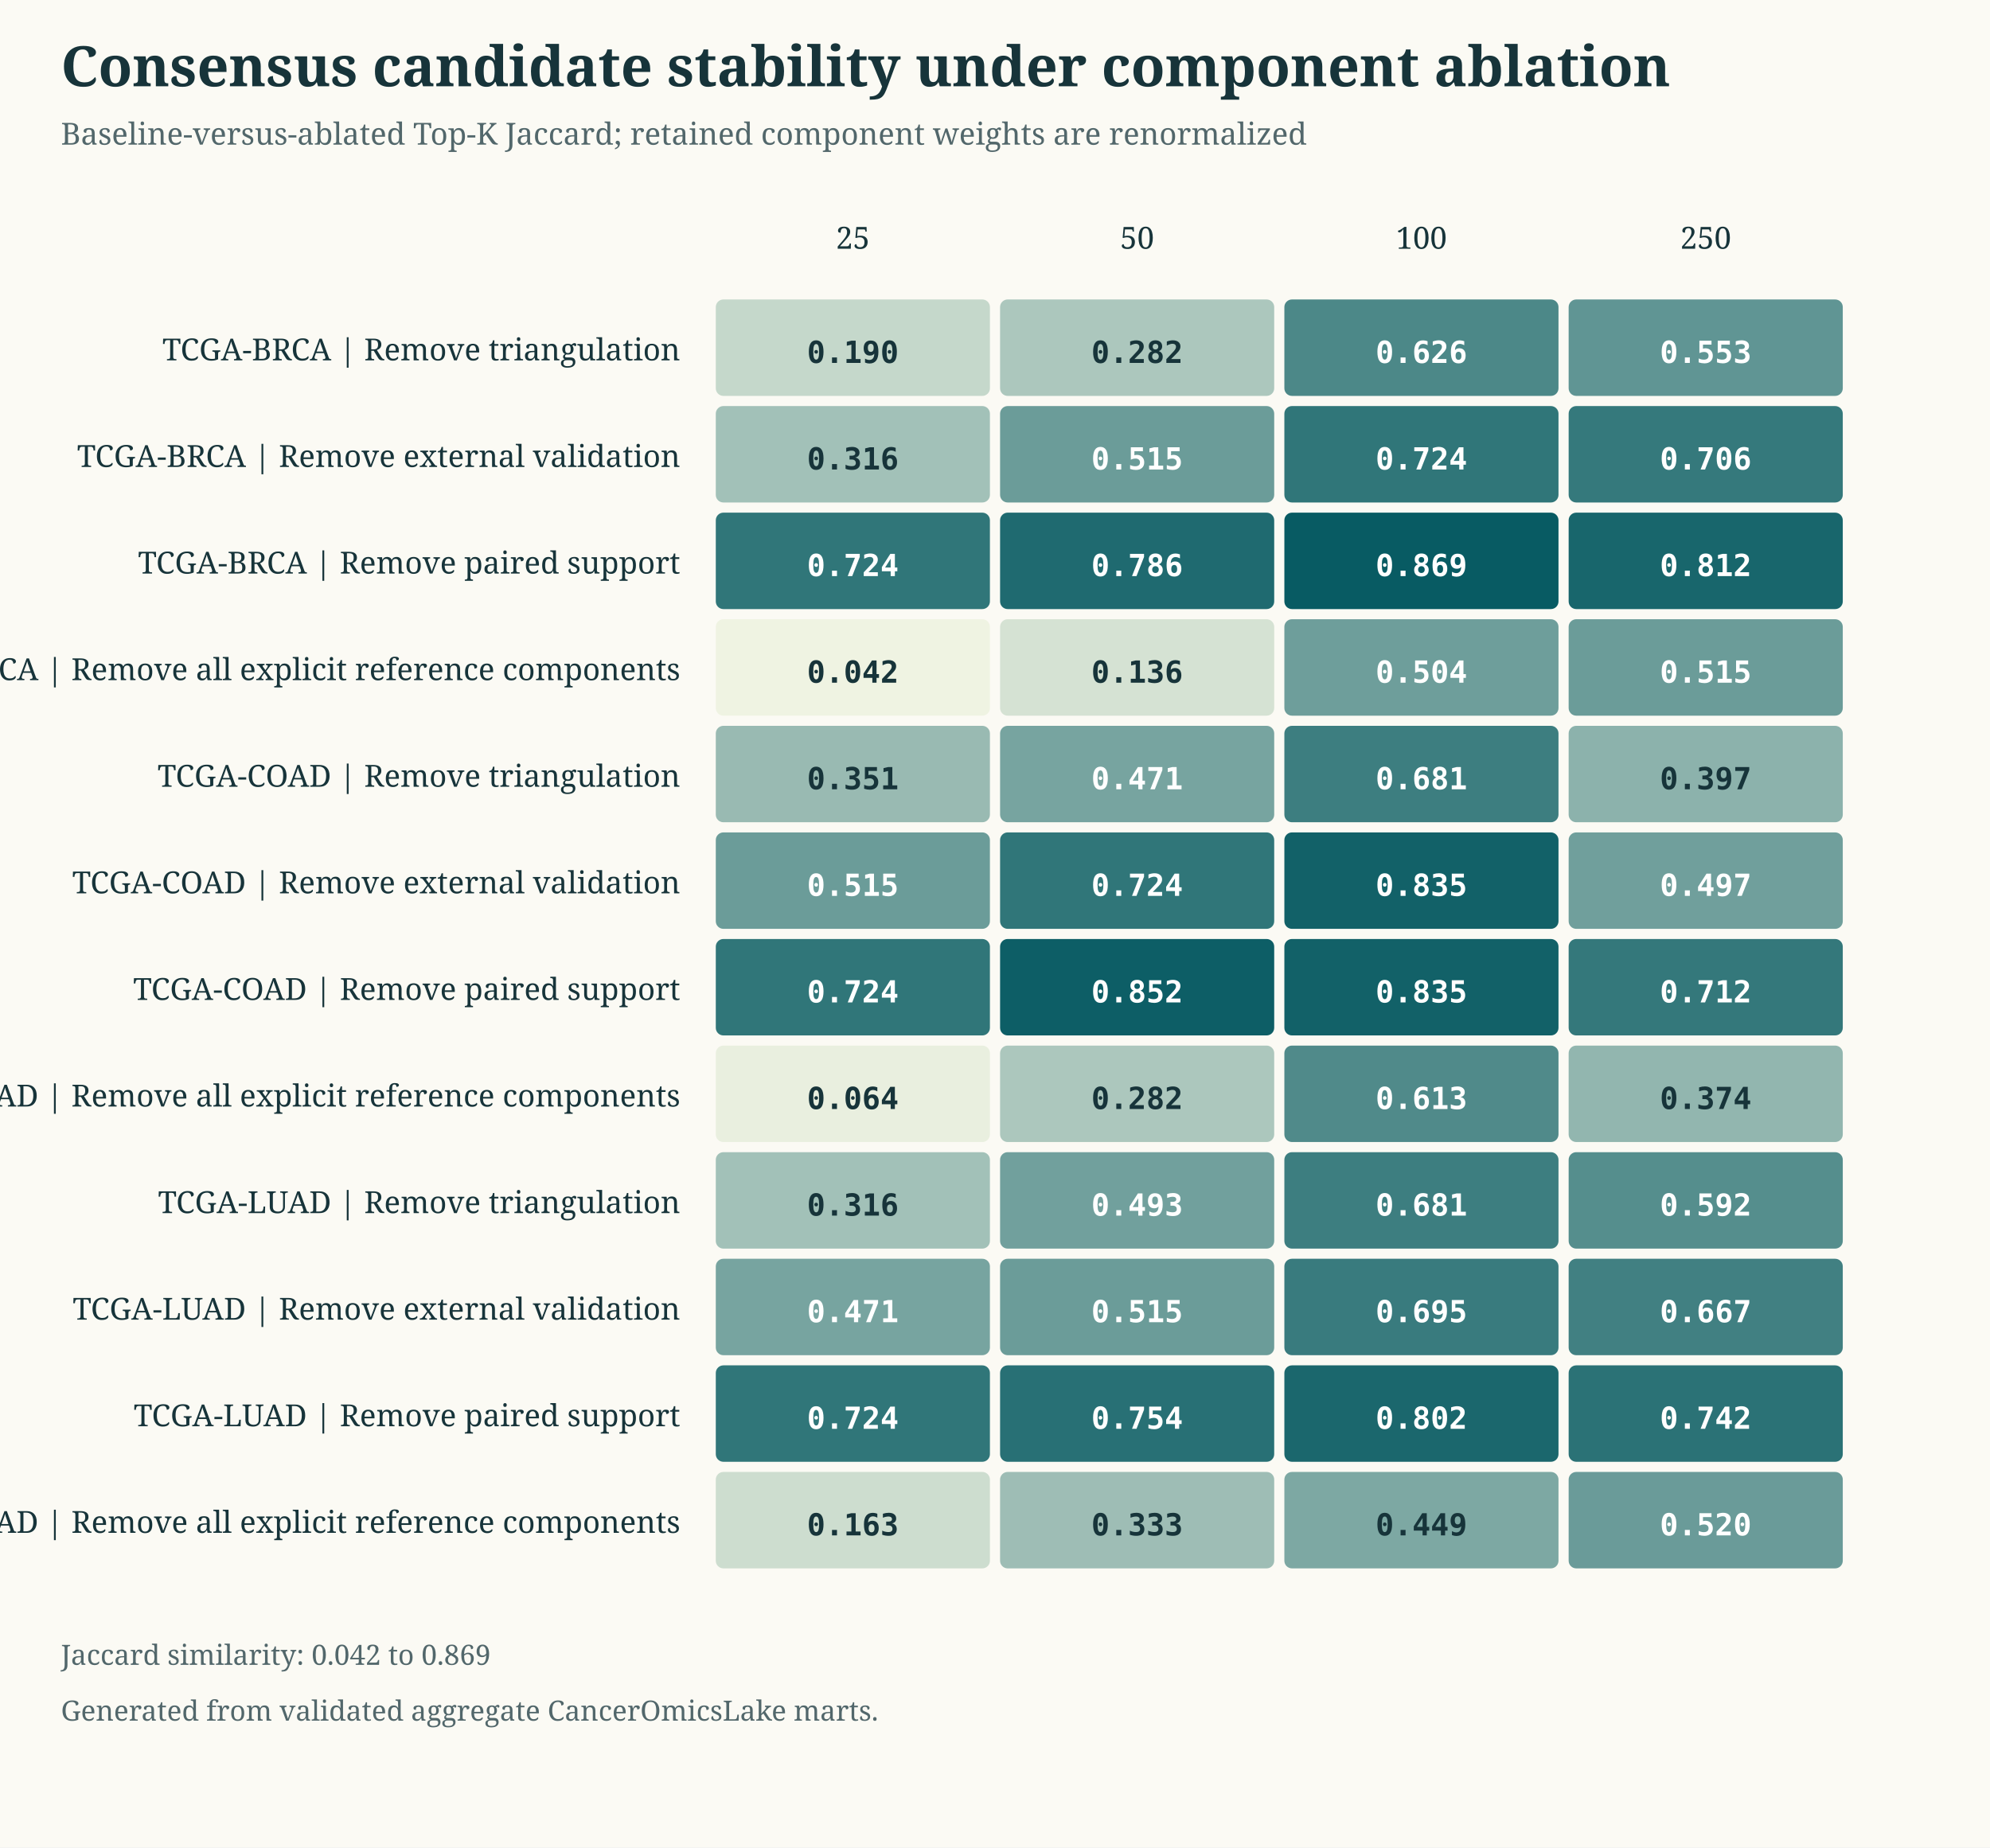
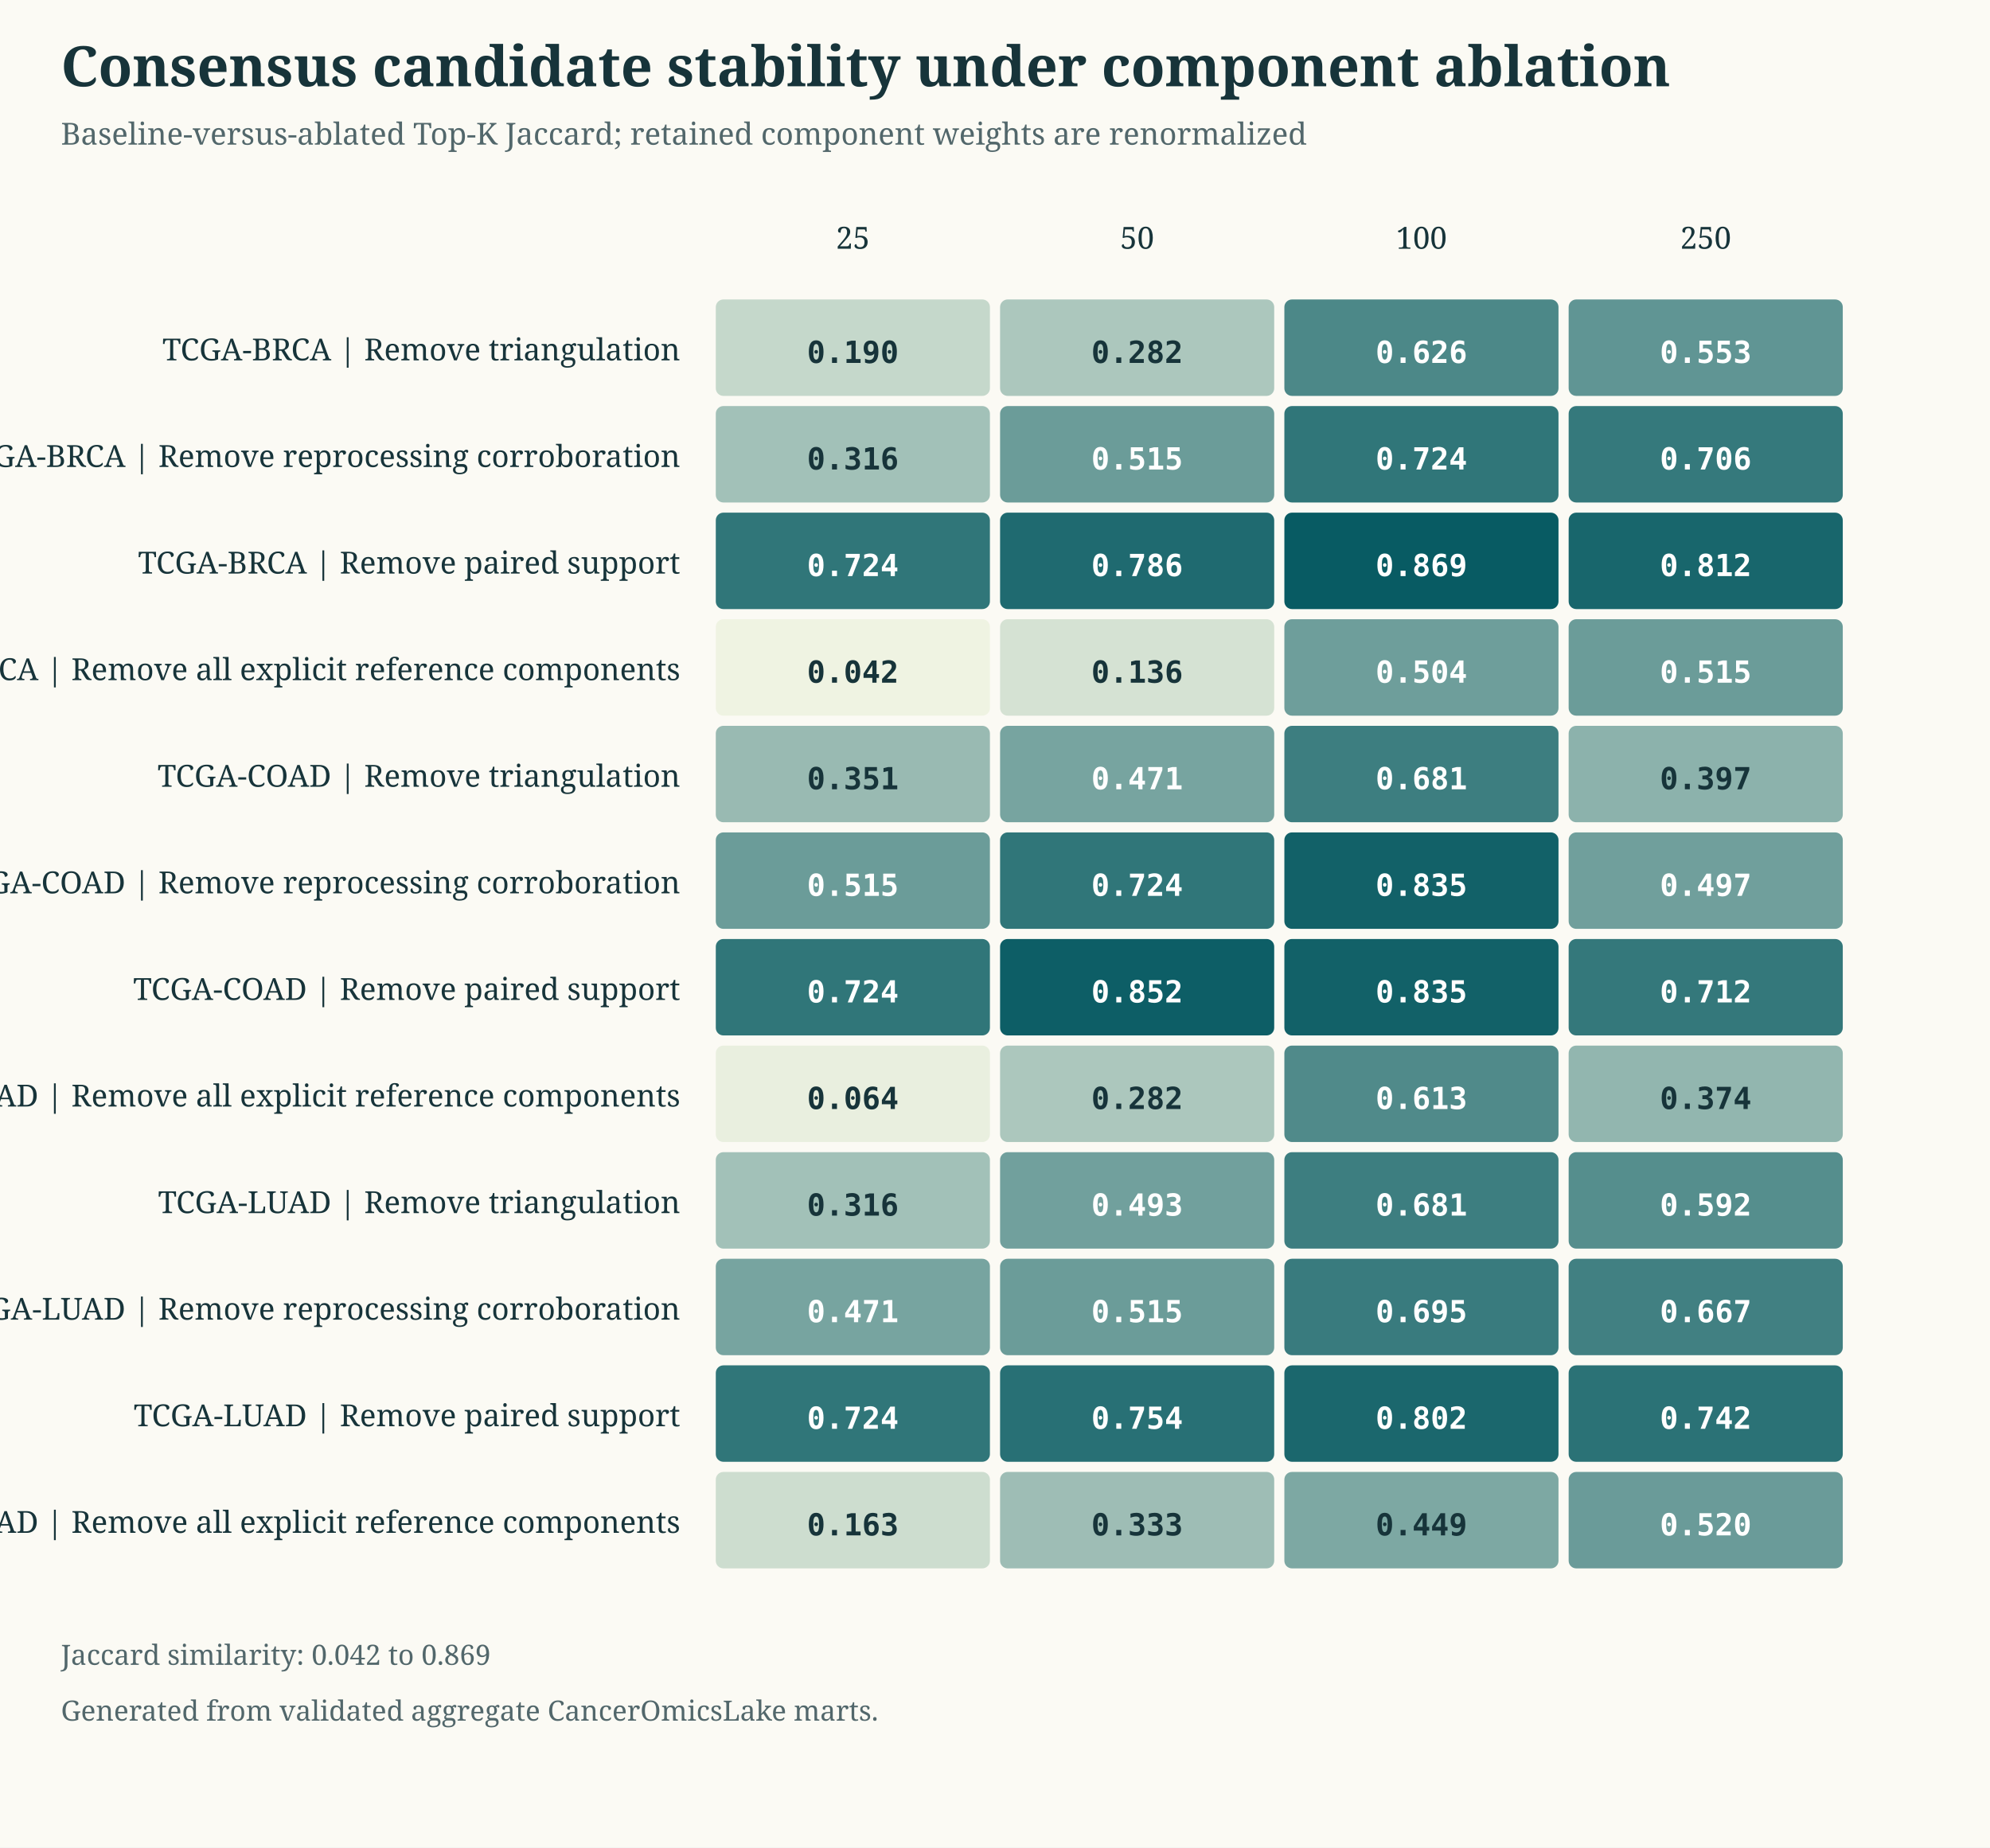
<svg xmlns="http://www.w3.org/2000/svg" width="784" height="728" viewBox="0 0 784 728">
  <style>text{font-family:Georgia,serif;fill:#17343a}.title{font-size:22px;font-weight:700}.sub{font-size:12px;fill:#52676b}.label{font-size:12px}.value{font:600 12px ui-monospace,monospace}.legend{font-size:11px;fill:#52676b}</style>
  <rect width="100%" height="100%" fill="#fbfaf4" />
  <text x="24" y="34" class="title">Consensus candidate stability under component ablation</text>
  <text x="24" y="57" class="sub">Baseline-versus-ablated Top-K Jaccard; retained component weights are renormalized</text>
  <text x="336.0" y="98" text-anchor="middle" class="label">25</text>
  <text x="448.0" y="98" text-anchor="middle" class="label">50</text>
  <text x="560.0" y="98" text-anchor="middle" class="label">100</text>
  <text x="672.0" y="98" text-anchor="middle" class="label">250</text>
  <text x="268" y="142" text-anchor="end" class="label">TCGA-BRCA | Remove triangulation</text>
  <rect x="282" y="118" width="108" height="38" rx="3" fill="#c5d8cb" />
  <text x="336.0" y="143" text-anchor="middle" class="value" style="fill:#17343a">0.190</text>
  <rect x="394" y="118" width="108" height="38" rx="3" fill="#acc7bd" />
  <text x="448.0" y="143" text-anchor="middle" class="value" style="fill:#17343a">0.282</text>
  <rect x="506" y="118" width="108" height="38" rx="3" fill="#4c8888" />
  <text x="560.0" y="143" text-anchor="middle" class="value" style="fill:#ffffff">0.626</text>
  <rect x="618" y="118" width="108" height="38" rx="3" fill="#609594" />
  <text x="672.0" y="143" text-anchor="middle" class="value" style="fill:#ffffff">0.553</text>
-   <text x="268" y="184" text-anchor="end" class="label">TCGA-BRCA | Remove external validation</text>
+   <text x="268" y="184" text-anchor="end" class="label">TCGA-BRCA | Remove reprocessing corroboration</text>
  <rect x="282" y="160" width="108" height="38" rx="3" fill="#a2c1b8" />
  <text x="336.0" y="185" text-anchor="middle" class="value" style="fill:#17343a">0.316</text>
  <rect x="394" y="160" width="108" height="38" rx="3" fill="#6b9c99" />
  <text x="448.0" y="185" text-anchor="middle" class="value" style="fill:#ffffff">0.515</text>
  <rect x="506" y="160" width="108" height="38" rx="3" fill="#307679" />
  <text x="560.0" y="185" text-anchor="middle" class="value" style="fill:#ffffff">0.724</text>
  <rect x="618" y="160" width="108" height="38" rx="3" fill="#35797c" />
  <text x="672.0" y="185" text-anchor="middle" class="value" style="fill:#ffffff">0.706</text>
  <text x="268" y="226" text-anchor="end" class="label">TCGA-BRCA | Remove paired support</text>
  <rect x="282" y="202" width="108" height="38" rx="3" fill="#307679" />
  <text x="336.0" y="227" text-anchor="middle" class="value" style="fill:#ffffff">0.724</text>
  <rect x="394" y="202" width="108" height="38" rx="3" fill="#1f6a70" />
  <text x="448.0" y="227" text-anchor="middle" class="value" style="fill:#ffffff">0.786</text>
  <rect x="506" y="202" width="108" height="38" rx="3" fill="#085b63" />
  <text x="560.0" y="227" text-anchor="middle" class="value" style="fill:#ffffff">0.869</text>
  <rect x="618" y="202" width="108" height="38" rx="3" fill="#18666c" />
  <text x="672.0" y="227" text-anchor="middle" class="value" style="fill:#ffffff">0.812</text>
  <text x="268" y="268" text-anchor="end" class="label">TCGA-BRCA | Remove all explicit reference components</text>
  <rect x="282" y="244" width="108" height="38" rx="3" fill="#eff3e2" />
  <text x="336.0" y="269" text-anchor="middle" class="value" style="fill:#17343a">0.042</text>
  <rect x="394" y="244" width="108" height="38" rx="3" fill="#d5e2d3" />
  <text x="448.0" y="269" text-anchor="middle" class="value" style="fill:#17343a">0.136</text>
  <rect x="506" y="244" width="108" height="38" rx="3" fill="#6e9e9b" />
  <text x="560.0" y="269" text-anchor="middle" class="value" style="fill:#ffffff">0.504</text>
  <rect x="618" y="244" width="108" height="38" rx="3" fill="#6b9c99" />
  <text x="672.0" y="269" text-anchor="middle" class="value" style="fill:#ffffff">0.515</text>
  <text x="268" y="310" text-anchor="end" class="label">TCGA-COAD | Remove triangulation</text>
  <rect x="282" y="286" width="108" height="38" rx="3" fill="#99bab2" />
  <text x="336.0" y="311" text-anchor="middle" class="value" style="fill:#17343a">0.351</text>
  <rect x="394" y="286" width="108" height="38" rx="3" fill="#77a4a0" />
  <text x="448.0" y="311" text-anchor="middle" class="value" style="fill:#ffffff">0.471</text>
  <rect x="506" y="286" width="108" height="38" rx="3" fill="#3d7e80" />
  <text x="560.0" y="311" text-anchor="middle" class="value" style="fill:#ffffff">0.681</text>
  <rect x="618" y="286" width="108" height="38" rx="3" fill="#8cb2ac" />
  <text x="672.0" y="311" text-anchor="middle" class="value" style="fill:#17343a">0.397</text>
-   <text x="268" y="352" text-anchor="end" class="label">TCGA-COAD | Remove external validation</text>
+   <text x="268" y="352" text-anchor="end" class="label">TCGA-COAD | Remove reprocessing corroboration</text>
  <rect x="282" y="328" width="108" height="38" rx="3" fill="#6b9c99" />
  <text x="336.0" y="353" text-anchor="middle" class="value" style="fill:#ffffff">0.515</text>
  <rect x="394" y="328" width="108" height="38" rx="3" fill="#307679" />
  <text x="448.0" y="353" text-anchor="middle" class="value" style="fill:#ffffff">0.724</text>
  <rect x="506" y="328" width="108" height="38" rx="3" fill="#126168" />
  <text x="560.0" y="353" text-anchor="middle" class="value" style="fill:#ffffff">0.835</text>
  <rect x="618" y="328" width="108" height="38" rx="3" fill="#709f9c" />
  <text x="672.0" y="353" text-anchor="middle" class="value" style="fill:#ffffff">0.497</text>
  <text x="268" y="394" text-anchor="end" class="label">TCGA-COAD | Remove paired support</text>
  <rect x="282" y="370" width="108" height="38" rx="3" fill="#307679" />
  <text x="336.0" y="395" text-anchor="middle" class="value" style="fill:#ffffff">0.724</text>
  <rect x="394" y="370" width="108" height="38" rx="3" fill="#0d5e66" />
  <text x="448.0" y="395" text-anchor="middle" class="value" style="fill:#ffffff">0.852</text>
  <rect x="506" y="370" width="108" height="38" rx="3" fill="#126168" />
  <text x="560.0" y="395" text-anchor="middle" class="value" style="fill:#ffffff">0.835</text>
  <rect x="618" y="370" width="108" height="38" rx="3" fill="#34787b" />
  <text x="672.0" y="395" text-anchor="middle" class="value" style="fill:#ffffff">0.712</text>
  <text x="268" y="436" text-anchor="end" class="label">TCGA-COAD | Remove all explicit reference components</text>
  <rect x="282" y="412" width="108" height="38" rx="3" fill="#e9efdf" />
  <text x="336.0" y="437" text-anchor="middle" class="value" style="fill:#17343a">0.064</text>
  <rect x="394" y="412" width="108" height="38" rx="3" fill="#acc7bd" />
  <text x="448.0" y="437" text-anchor="middle" class="value" style="fill:#17343a">0.282</text>
  <rect x="506" y="412" width="108" height="38" rx="3" fill="#508a8a" />
  <text x="560.0" y="437" text-anchor="middle" class="value" style="fill:#ffffff">0.613</text>
  <rect x="618" y="412" width="108" height="38" rx="3" fill="#92b6af" />
  <text x="672.0" y="437" text-anchor="middle" class="value" style="fill:#17343a">0.374</text>
  <text x="268" y="478" text-anchor="end" class="label">TCGA-LUAD | Remove triangulation</text>
  <rect x="282" y="454" width="108" height="38" rx="3" fill="#a2c1b8" />
  <text x="336.0" y="479" text-anchor="middle" class="value" style="fill:#17343a">0.316</text>
  <rect x="394" y="454" width="108" height="38" rx="3" fill="#71a09d" />
  <text x="448.0" y="479" text-anchor="middle" class="value" style="fill:#ffffff">0.493</text>
  <rect x="506" y="454" width="108" height="38" rx="3" fill="#3d7e80" />
  <text x="560.0" y="479" text-anchor="middle" class="value" style="fill:#ffffff">0.681</text>
  <rect x="618" y="454" width="108" height="38" rx="3" fill="#558e8d" />
  <text x="672.0" y="479" text-anchor="middle" class="value" style="fill:#ffffff">0.592</text>
-   <text x="268" y="520" text-anchor="end" class="label">TCGA-LUAD | Remove external validation</text>
+   <text x="268" y="520" text-anchor="end" class="label">TCGA-LUAD | Remove reprocessing corroboration</text>
  <rect x="282" y="496" width="108" height="38" rx="3" fill="#77a4a0" />
  <text x="336.0" y="521" text-anchor="middle" class="value" style="fill:#ffffff">0.471</text>
  <rect x="394" y="496" width="108" height="38" rx="3" fill="#6b9c99" />
  <text x="448.0" y="521" text-anchor="middle" class="value" style="fill:#ffffff">0.515</text>
  <rect x="506" y="496" width="108" height="38" rx="3" fill="#397b7e" />
  <text x="560.0" y="521" text-anchor="middle" class="value" style="fill:#ffffff">0.695</text>
  <rect x="618" y="496" width="108" height="38" rx="3" fill="#418082" />
  <text x="672.0" y="521" text-anchor="middle" class="value" style="fill:#ffffff">0.667</text>
  <text x="268" y="562" text-anchor="end" class="label">TCGA-LUAD | Remove paired support</text>
  <rect x="282" y="538" width="108" height="38" rx="3" fill="#307679" />
  <text x="336.0" y="563" text-anchor="middle" class="value" style="fill:#ffffff">0.724</text>
  <rect x="394" y="538" width="108" height="38" rx="3" fill="#287075" />
  <text x="448.0" y="563" text-anchor="middle" class="value" style="fill:#ffffff">0.754</text>
  <rect x="506" y="538" width="108" height="38" rx="3" fill="#1b676d" />
  <text x="560.0" y="563" text-anchor="middle" class="value" style="fill:#ffffff">0.802</text>
  <rect x="618" y="538" width="108" height="38" rx="3" fill="#2b7276" />
  <text x="672.0" y="563" text-anchor="middle" class="value" style="fill:#ffffff">0.742</text>
  <text x="268" y="604" text-anchor="end" class="label">TCGA-LUAD | Remove all explicit reference components</text>
  <rect x="282" y="580" width="108" height="38" rx="3" fill="#cdddcf" />
  <text x="336.0" y="605" text-anchor="middle" class="value" style="fill:#17343a">0.163</text>
  <rect x="394" y="580" width="108" height="38" rx="3" fill="#9ebdb5" />
  <text x="448.0" y="605" text-anchor="middle" class="value" style="fill:#17343a">0.333</text>
  <rect x="506" y="580" width="108" height="38" rx="3" fill="#7da8a3" />
  <text x="560.0" y="605" text-anchor="middle" class="value" style="fill:#17343a">0.449</text>
  <rect x="618" y="580" width="108" height="38" rx="3" fill="#6a9b99" />
  <text x="672.0" y="605" text-anchor="middle" class="value" style="fill:#ffffff">0.520</text>
  <text x="24" y="656" class="legend">Jaccard similarity: 0.042 to 0.869</text>
  <text x="24" y="678" class="legend">Generated from validated aggregate CancerOmicsLake marts.</text>
</svg>
